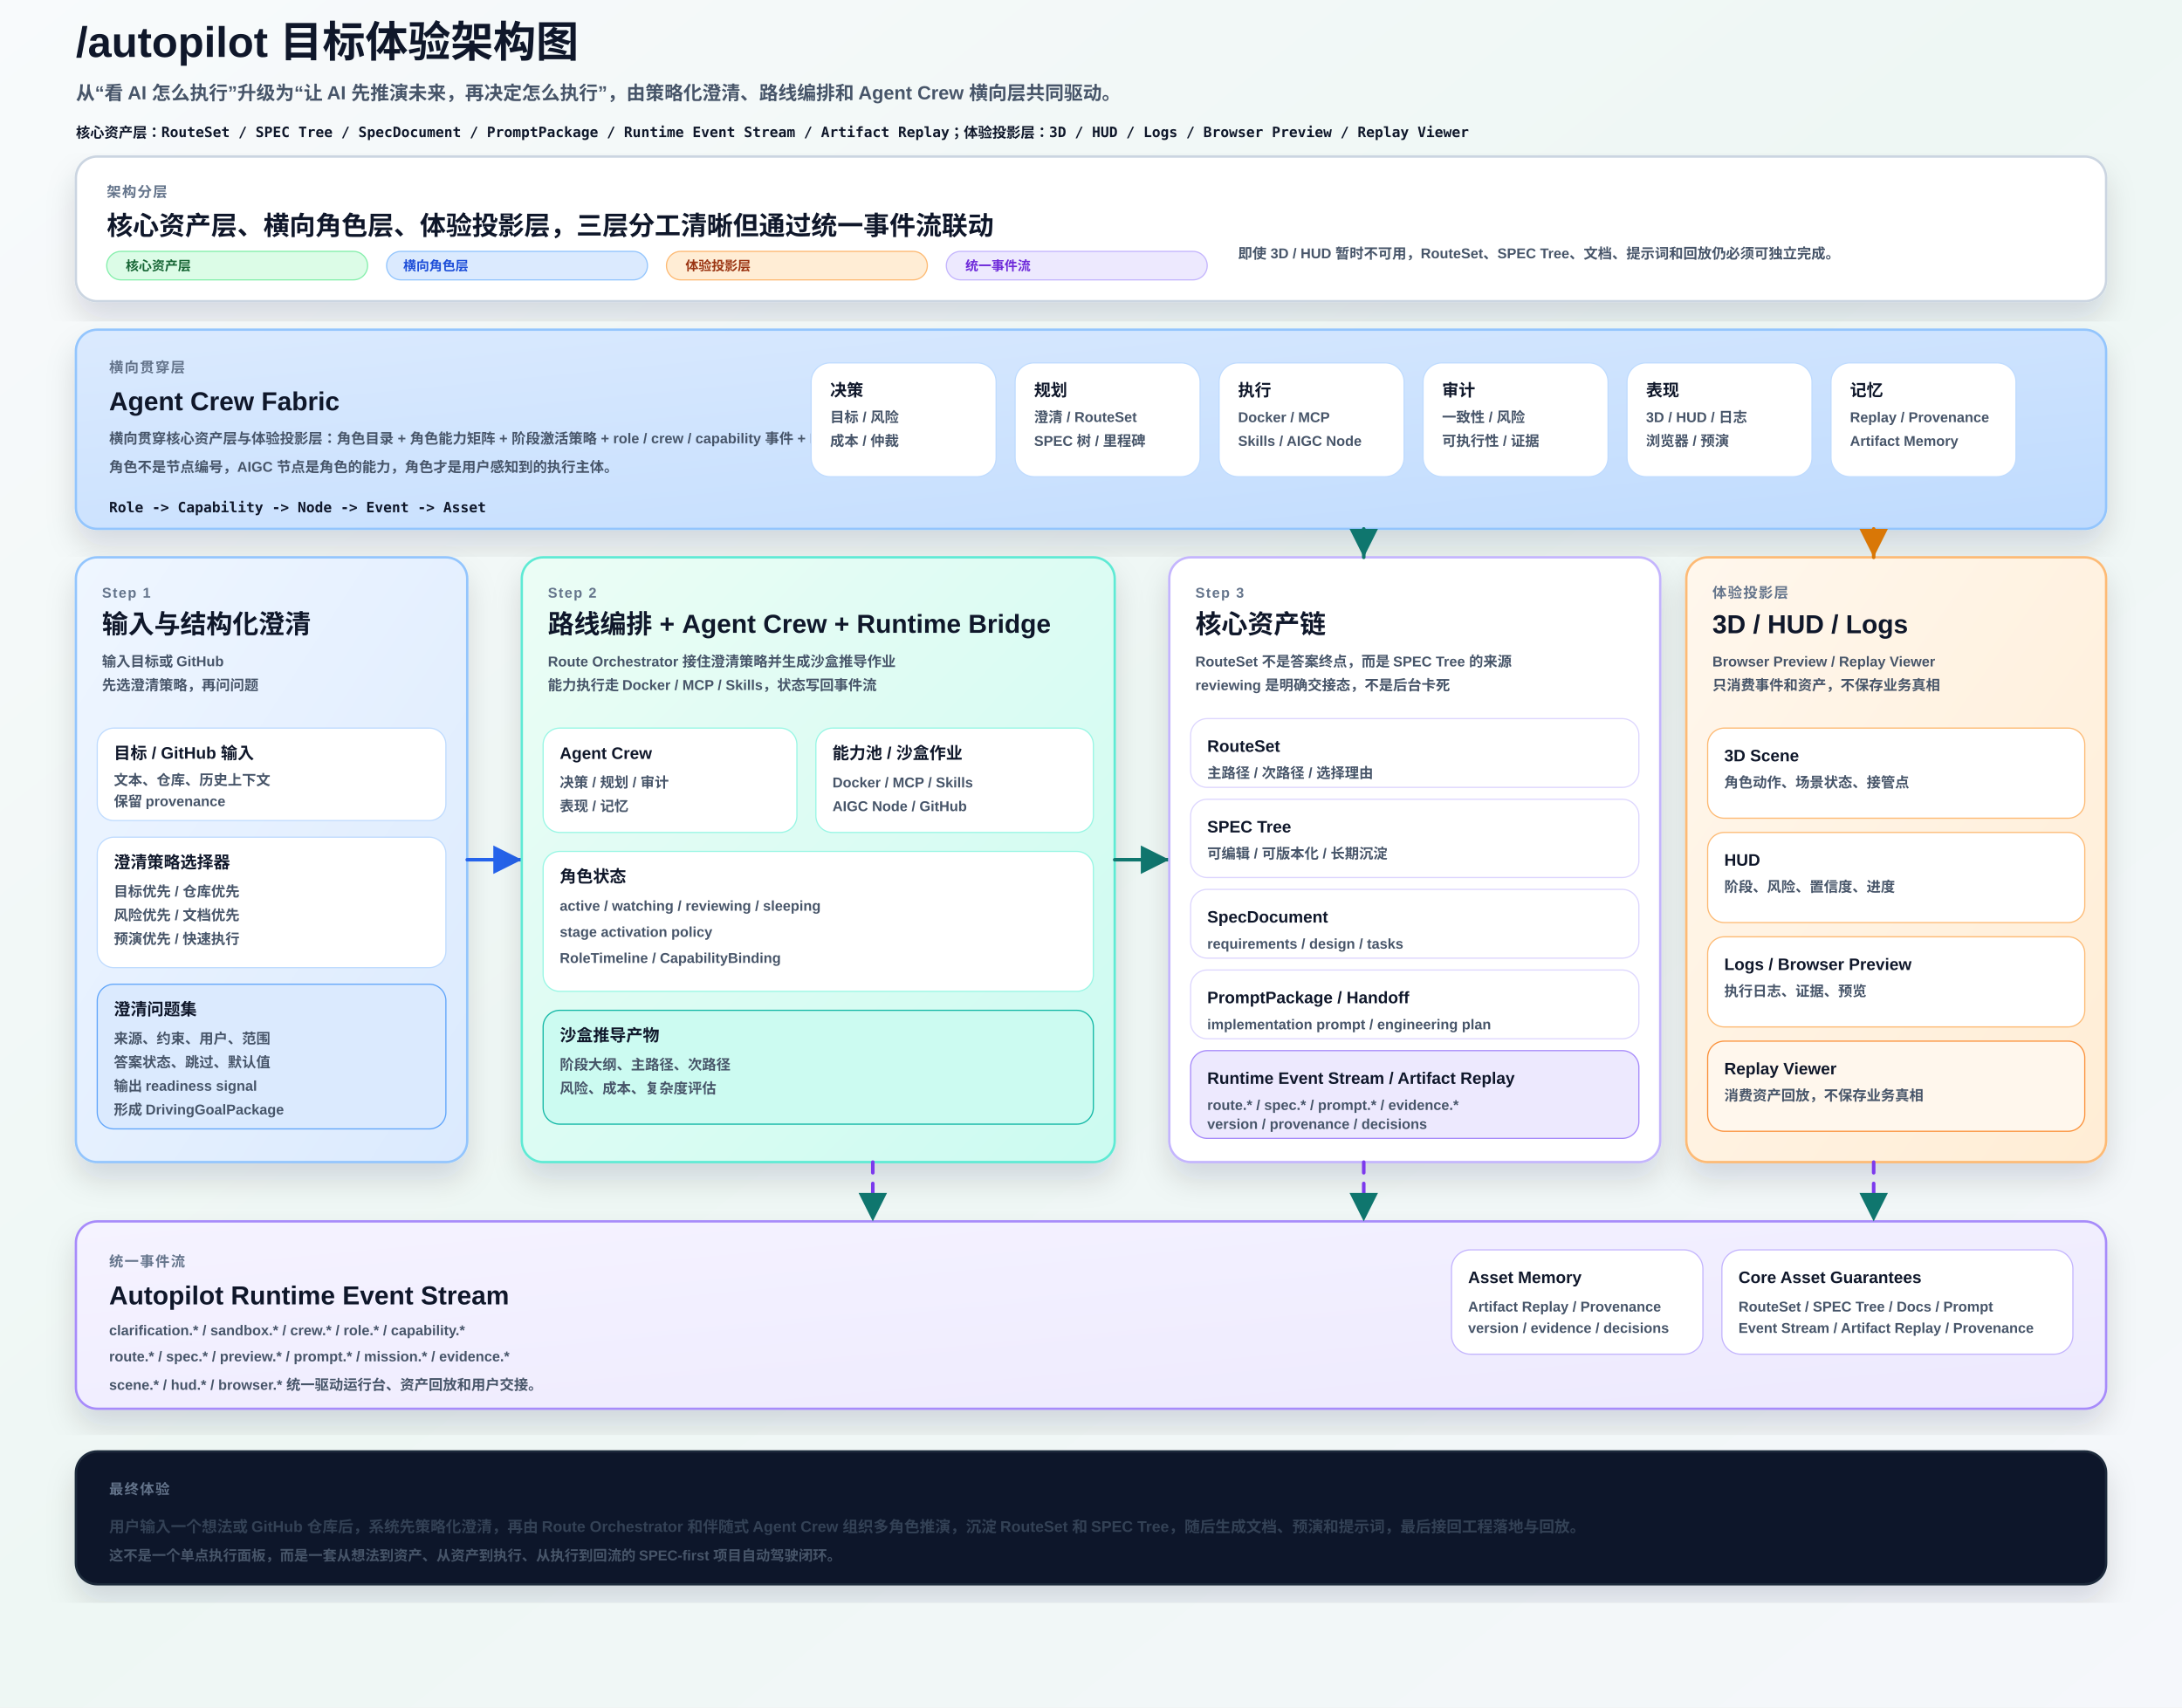
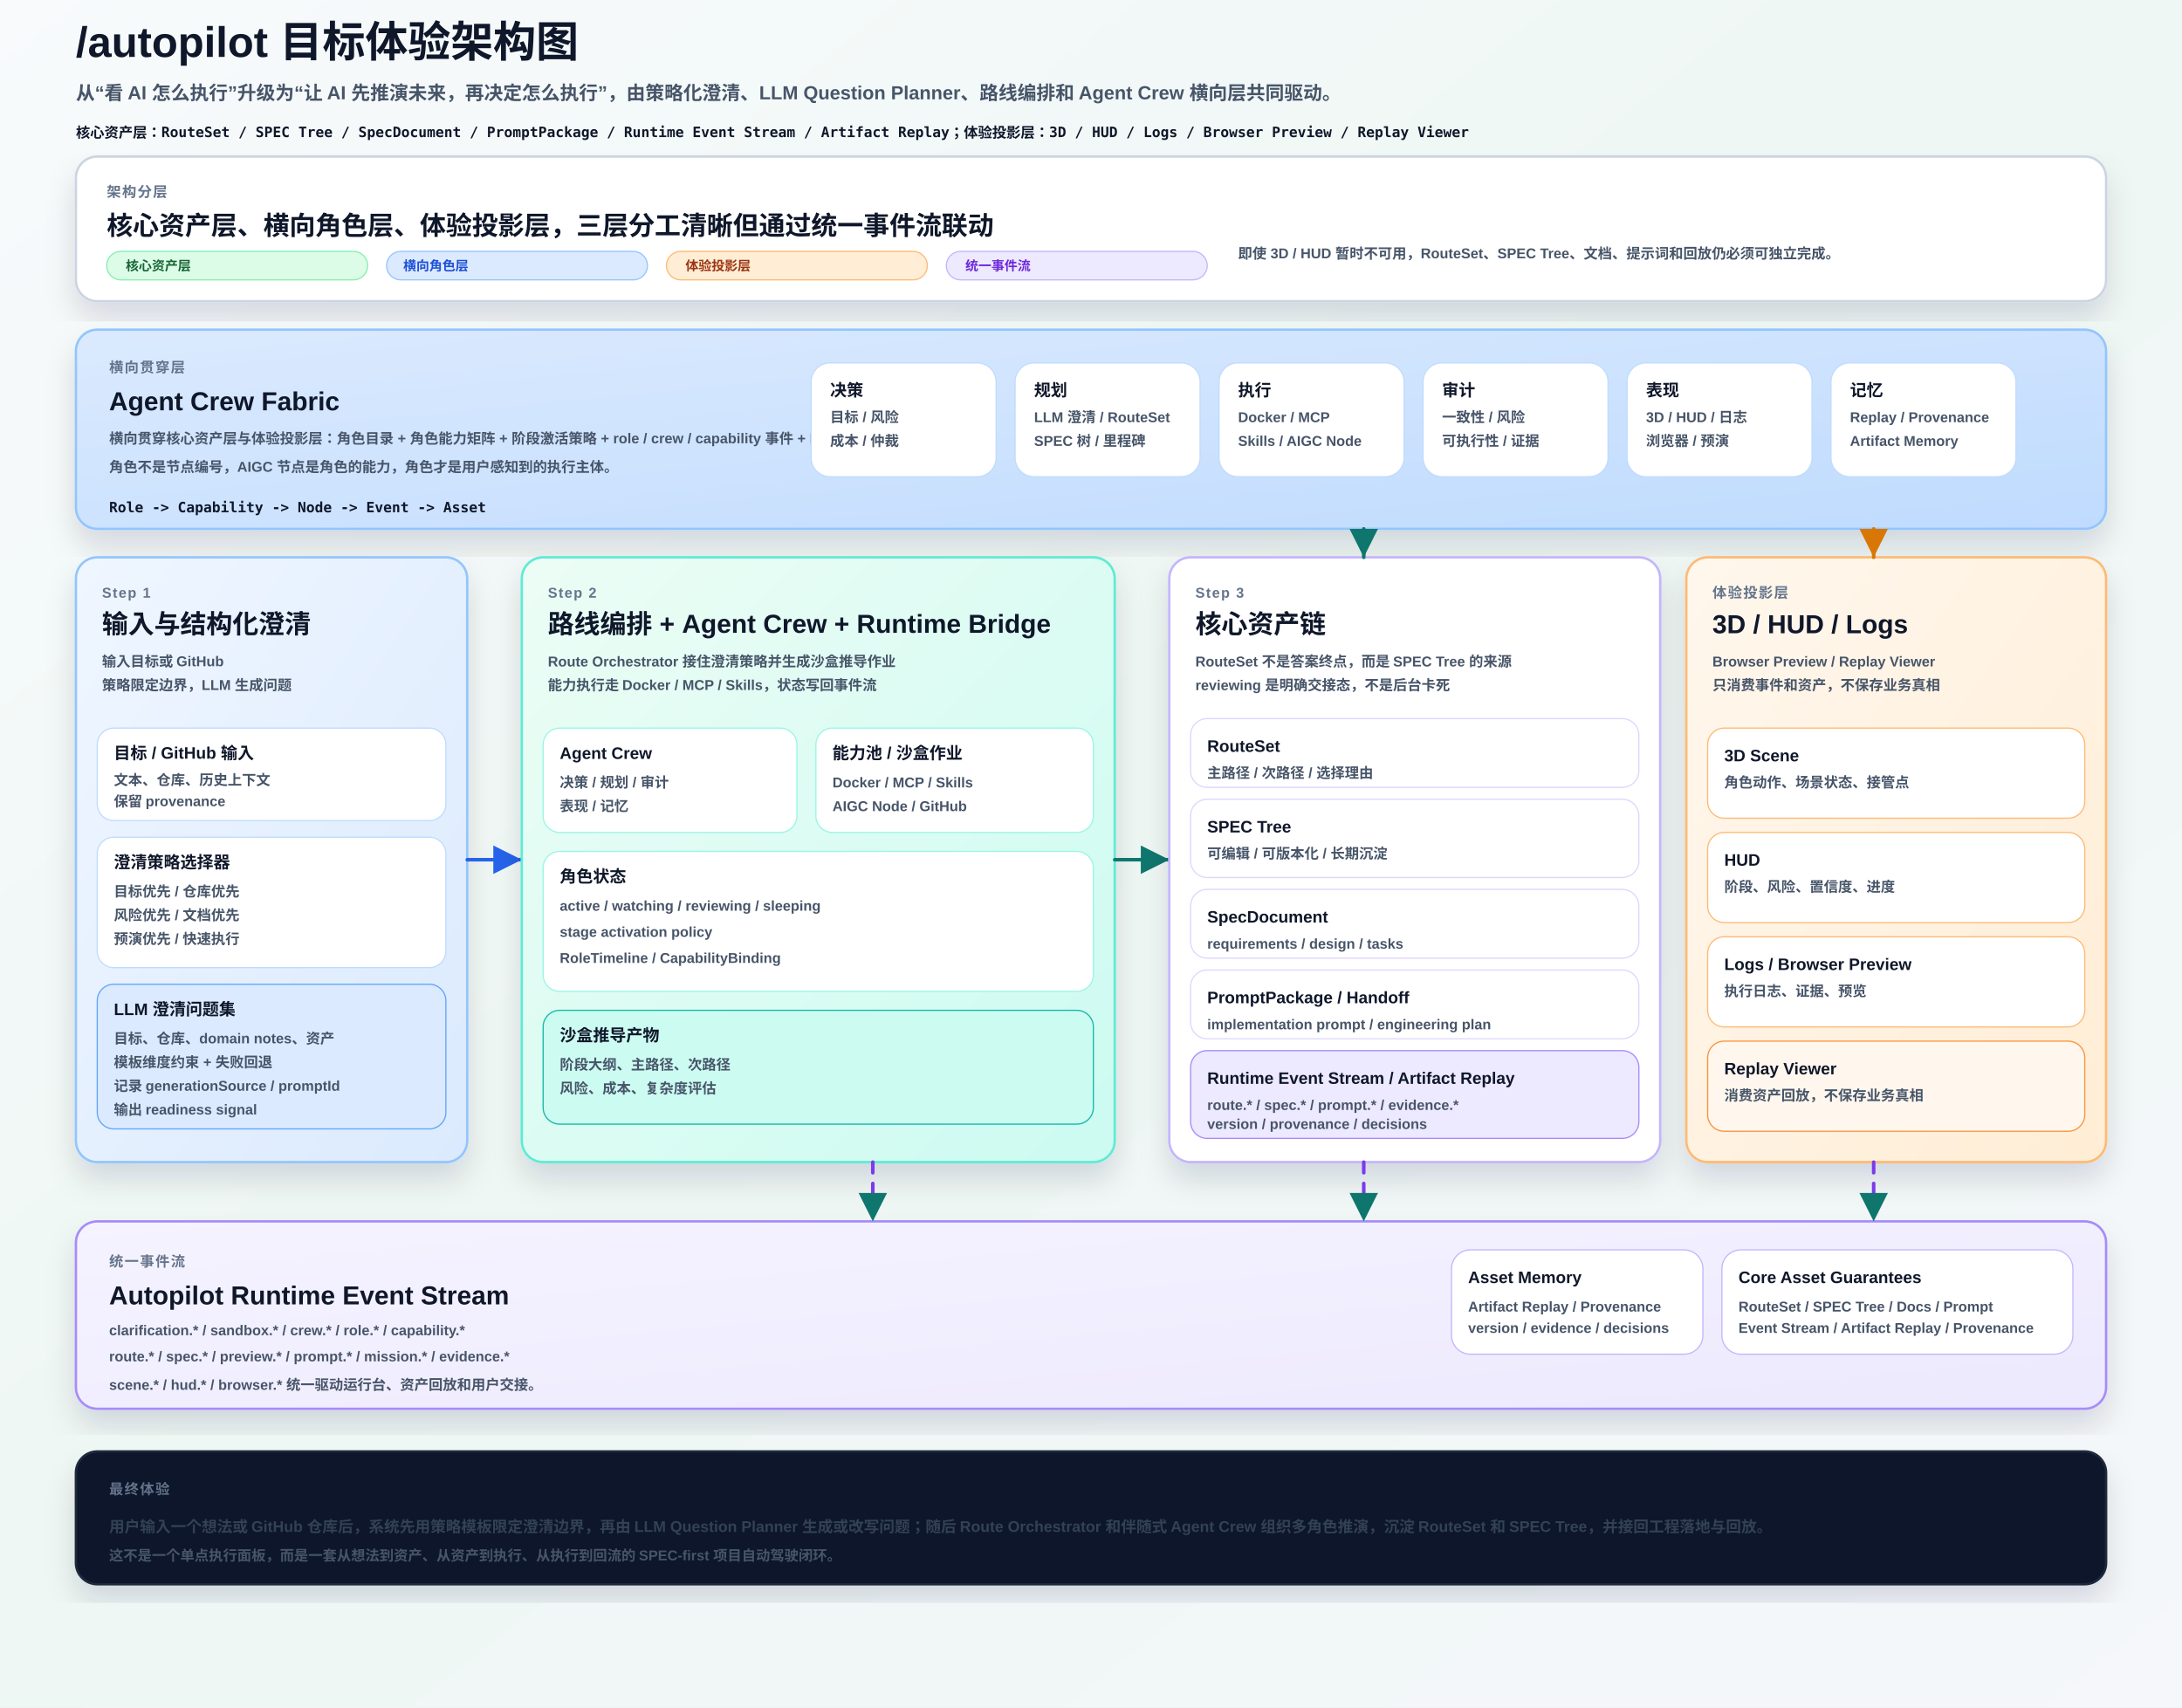
<svg xmlns="http://www.w3.org/2000/svg" width="1840" height="1440" viewBox="0 0 1840 1440" role="img" aria-labelledby="title desc">
  <defs>
    <linearGradient id="bg" x1="0" y1="0" x2="1" y2="1">
      <stop offset="0%" stop-color="#f8fafc" />
      <stop offset="48%" stop-color="#eef7f4" />
      <stop offset="100%" stop-color="#f5f7fb" />
    </linearGradient>
    <linearGradient id="inputGrad" x1="0" y1="0" x2="1" y2="1">
      <stop offset="0%" stop-color="#eff6ff" />
      <stop offset="100%" stop-color="#dbeafe" />
    </linearGradient>
    <linearGradient id="crewGrad" x1="0" y1="0" x2="1" y2="1">
      <stop offset="0%" stop-color="#dbeafe" />
      <stop offset="100%" stop-color="#bfdbfe" />
    </linearGradient>
    <linearGradient id="assetGrad" x1="0" y1="0" x2="1" y2="1">
      <stop offset="0%" stop-color="#ecfdf5" />
      <stop offset="100%" stop-color="#ccfbf1" />
    </linearGradient>
    <linearGradient id="projectionGrad" x1="0" y1="0" x2="1" y2="1">
      <stop offset="0%" stop-color="#fff7ed" />
      <stop offset="100%" stop-color="#ffedd5" />
    </linearGradient>
    <linearGradient id="eventGrad" x1="0" y1="0" x2="1" y2="1">
      <stop offset="0%" stop-color="#f5f3ff" />
      <stop offset="100%" stop-color="#ede9fe" />
    </linearGradient>
    <linearGradient id="darkBand" x1="0" y1="0" x2="1" y2="0">
      <stop offset="0%" stop-color="#0f172a" />
      <stop offset="100%" stop-color="#1e293b" />
    </linearGradient>
    <filter id="shadow" x="-14%" y="-14%" width="128%" height="128%">
      <feDropShadow dx="0" dy="14" stdDeviation="12" flood-color="#0f172a" flood-opacity="0.13" />
    </filter>
    <marker id="arrowBlue" markerWidth="12" markerHeight="12" refX="10" refY="6" orient="auto">
      <path d="M2,2 L10,6 L2,10 Z" fill="#2563eb" />
    </marker>
    <marker id="arrowTeal" markerWidth="12" markerHeight="12" refX="10" refY="6" orient="auto">
      <path d="M2,2 L10,6 L2,10 Z" fill="#0f766e" />
    </marker>
    <marker id="arrowAmber" markerWidth="12" markerHeight="12" refX="10" refY="6" orient="auto">
      <path d="M2,2 L10,6 L2,10 Z" fill="#d97706" />
    </marker>
    <style>
      .title { font: 900 36px "Microsoft YaHei", "PingFang SC", Arial, sans-serif; fill: #0f172a; }
      .subtitle { font: 700 16px "Microsoft YaHei", "PingFang SC", Arial, sans-serif; fill: #475569; }
      .kicker { font: 900 12px "Microsoft YaHei", "PingFang SC", Arial, sans-serif; fill: #64748b; letter-spacing: 1px; }
      .section-title { font: 900 22px "Microsoft YaHei", "PingFang SC", Arial, sans-serif; fill: #0f172a; }
      .label { font: 900 14px "Microsoft YaHei", "PingFang SC", Arial, sans-serif; fill: #0f172a; }
      .body { font: 700 13px "Microsoft YaHei", "PingFang SC", Arial, sans-serif; fill: #334155; }
      .small { font: 700 12px "Microsoft YaHei", "PingFang SC", Arial, sans-serif; fill: #475569; }
      .mono { font: 800 12px Consolas, "Microsoft YaHei", monospace; fill: #0f172a; }
      .card { rx: 18; filter: url(#shadow); }
      .mini { rx: 14; }
      .line { stroke-width: 3; fill: none; stroke-linecap: round; stroke-linejoin: round; }
      .dash { stroke-dasharray: 9 9; }
      .pill { font: 900 11px "Microsoft YaHei", "PingFang SC", Arial, sans-serif; }
    </style>
  </defs>
  <rect width="1840" height="1440" fill="url(#bg)" />
  <g transform="translate(64 48)">
    <text class="title" x="0" y="0">/autopilot 目标体验架构图</text>
-     <text class="subtitle" x="0" y="36">从“看 AI 怎么执行”升级为“让 AI 先推演未来，再决定怎么执行”，由策略化澄清、路线编排和 Agent Crew 横向层共同驱动。</text>
+     <text class="subtitle" x="0" y="36">从“看 AI 怎么执行”升级为“让 AI 先推演未来，再决定怎么执行”，由策略化澄清、LLM Question Planner、路线编排和 Agent Crew 横向层共同驱动。</text>
    <text class="mono" x="0" y="68">核心资产层：RouteSet / SPEC Tree / SpecDocument / PromptPackage / Runtime Event Stream / Artifact Replay；体验投影层：3D / HUD / Logs / Browser Preview / Replay Viewer</text>
  </g>
  <g transform="translate(64 132)">
    <rect class="card" width="1712" height="122" rx="26" fill="#ffffff" stroke="#cbd5e1" stroke-width="2" />
    <text class="kicker" x="26" y="34">架构分层</text>
    <text class="section-title" x="26" y="66">核心资产层、横向角色层、体验投影层，三层分工清晰但通过统一事件流联动</text>
    <g transform="translate(26 80)">
      <rect width="220" height="24" rx="12" fill="#dcfce7" stroke="#86efac" />
      <text class="pill" x="16" y="16" fill="#166534">核心资产层</text>
      <rect x="236" width="220" height="24" rx="12" fill="#dbeafe" stroke="#93c5fd" />
      <text class="pill" x="250" y="16" fill="#1d4ed8">横向角色层</text>
      <rect x="472" width="220" height="24" rx="12" fill="#ffedd5" stroke="#fdba74" />
      <text class="pill" x="488" y="16" fill="#9a3412">体验投影层</text>
      <rect x="708" width="220" height="24" rx="12" fill="#ede9fe" stroke="#c4b5fd" />
      <text class="pill" x="724" y="16" fill="#6d28d9">统一事件流</text>
    </g>
    <text class="small" x="980" y="86">即使 3D / HUD 暂时不可用，RouteSet、SPEC Tree、文档、提示词和回放仍必须可独立完成。</text>
  </g>
  <g transform="translate(64 278)">
    <rect class="card" width="1712" height="168" rx="28" fill="url(#crewGrad)" stroke="#93c5fd" stroke-width="2" />
    <text class="kicker" x="28" y="36">横向贯穿层</text>
    <text class="section-title" x="28" y="68">Agent Crew Fabric</text>
    <text class="small" x="28" y="96">横向贯穿核心资产层与体验投影层：角色目录 + 角色能力矩阵 + 阶段激活策略 + role / crew / capability 事件 + RoleTimeline</text>
    <text class="small" x="28" y="120">角色不是节点编号，AIGC 节点是角色的能力，角色才是用户感知到的执行主体。</text>
    <g transform="translate(620 28)">
      <rect width="156" height="96" rx="16" fill="#ffffff" stroke="#bfdbfe" />
      <text class="label" x="16" y="28">决策</text>
      <text class="small" x="16" y="50">目标 / 风险</text>
      <text class="small" x="16" y="70">成本 / 仲裁</text>
    </g>
    <g transform="translate(792 28)">
      <rect width="156" height="96" rx="16" fill="#ffffff" stroke="#bfdbfe" />
      <text class="label" x="16" y="28">规划</text>
-       <text class="small" x="16" y="50">澄清 / RouteSet</text>
+       <text class="small" x="16" y="50">LLM 澄清 / RouteSet</text>
      <text class="small" x="16" y="70">SPEC 树 / 里程碑</text>
    </g>
    <g transform="translate(964 28)">
      <rect width="156" height="96" rx="16" fill="#ffffff" stroke="#bfdbfe" />
      <text class="label" x="16" y="28">执行</text>
      <text class="small" x="16" y="50">Docker / MCP</text>
      <text class="small" x="16" y="70">Skills / AIGC Node</text>
    </g>
    <g transform="translate(1136 28)">
      <rect width="156" height="96" rx="16" fill="#ffffff" stroke="#bfdbfe" />
      <text class="label" x="16" y="28">审计</text>
      <text class="small" x="16" y="50">一致性 / 风险</text>
      <text class="small" x="16" y="70">可执行性 / 证据</text>
    </g>
    <g transform="translate(1308 28)">
      <rect width="156" height="96" rx="16" fill="#ffffff" stroke="#bfdbfe" />
      <text class="label" x="16" y="28">表现</text>
      <text class="small" x="16" y="50">3D / HUD / 日志</text>
      <text class="small" x="16" y="70">浏览器 / 预演</text>
    </g>
    <g transform="translate(1480 28)">
      <rect width="156" height="96" rx="16" fill="#ffffff" stroke="#bfdbfe" />
      <text class="label" x="16" y="28">记忆</text>
      <text class="small" x="16" y="50">Replay / Provenance</text>
      <text class="small" x="16" y="70">Artifact Memory</text>
    </g>
    <text class="mono" x="28" y="154">Role -&gt; Capability -&gt; Node -&gt; Event -&gt; Asset</text>
  </g>
  <g transform="translate(64 470)">
    <rect class="card" width="330" height="510" rx="26" fill="url(#inputGrad)" stroke="#93c5fd" stroke-width="2" />
    <text class="kicker" x="22" y="34">Step 1</text>
    <text class="section-title" x="22" y="64">输入与结构化澄清</text>
    <text class="small" x="22" y="92">输入目标或 GitHub</text>
-     <text class="small" x="22" y="112">先选澄清策略，再问问题</text>
+     <text class="small" x="22" y="112">策略限定边界，LLM 生成问题</text>
    <g transform="translate(18 144)">
      <rect width="294" height="78" rx="14" fill="#ffffff" stroke="#bfdbfe" />
      <text class="label" x="14" y="26">目标 / GitHub 输入</text>
      <text class="small" x="14" y="48">文本、仓库、历史上下文</text>
      <text class="small" x="14" y="66">保留 provenance</text>
    </g>
    <g transform="translate(18 236)">
      <rect width="294" height="110" rx="14" fill="#ffffff" stroke="#bfdbfe" />
      <text class="label" x="14" y="26">澄清策略选择器</text>
      <text class="small" x="14" y="50">目标优先 / 仓库优先</text>
      <text class="small" x="14" y="70">风险优先 / 文档优先</text>
      <text class="small" x="14" y="90">预演优先 / 快速执行</text>
    </g>
    <g transform="translate(18 360)">
      <rect width="294" height="122" rx="14" fill="#dbeafe" stroke="#60a5fa" />
-       <text class="label" x="14" y="26">澄清问题集</text>
-       <text class="small" x="14" y="50">来源、约束、用户、范围</text>
-       <text class="small" x="14" y="70">答案状态、跳过、默认值</text>
-       <text class="small" x="14" y="90">输出 readiness signal</text>
-       <text class="small" x="14" y="110">形成 DrivingGoalPackage</text>
+       <text class="label" x="14" y="26">LLM 澄清问题集</text>
+       <text class="small" x="14" y="50">目标、仓库、domain notes、资产</text>
+       <text class="small" x="14" y="70">模板维度约束 + 失败回退</text>
+       <text class="small" x="14" y="90">记录 generationSource / promptId</text>
+       <text class="small" x="14" y="110">输出 readiness signal</text>
    </g>
  </g>
  <path class="line" d="M394 725 C418 725 418 725 440 725" stroke="#2563eb" marker-end="url(#arrowBlue)" />
  <g transform="translate(440 470)">
    <rect class="card" width="500" height="510" rx="26" fill="url(#assetGrad)" stroke="#5eead4" stroke-width="2" />
    <text class="kicker" x="22" y="34">Step 2</text>
    <text class="section-title" x="22" y="64">路线编排 + Agent Crew + Runtime Bridge</text>
    <text class="small" x="22" y="92">Route Orchestrator 接住澄清策略并生成沙盒推导作业</text>
    <text class="small" x="22" y="112">能力执行走 Docker / MCP / Skills，状态写回事件流</text>
    <g transform="translate(18 144)">
      <rect width="214" height="88" rx="14" fill="#ffffff" stroke="#99f6e4" />
      <text class="label" x="14" y="26">Agent Crew</text>
      <text class="small" x="14" y="50">决策 / 规划 / 审计</text>
      <text class="small" x="14" y="70">表现 / 记忆</text>
    </g>
    <g transform="translate(248 144)">
      <rect width="234" height="88" rx="14" fill="#ffffff" stroke="#99f6e4" />
      <text class="label" x="14" y="26">能力池 / 沙盒作业</text>
      <text class="small" x="14" y="50">Docker / MCP / Skills</text>
      <text class="small" x="14" y="70">AIGC Node / GitHub</text>
    </g>
    <g transform="translate(18 248)">
      <rect width="464" height="118" rx="14" fill="#ffffff" stroke="#99f6e4" />
      <text class="label" x="14" y="26">角色状态</text>
      <text class="small" x="14" y="50">active / watching / reviewing / sleeping</text>
      <text class="small" x="14" y="72">stage activation policy</text>
      <text class="small" x="14" y="94">RoleTimeline / CapabilityBinding</text>
    </g>
    <g transform="translate(18 382)">
      <rect width="464" height="96" rx="14" fill="#ccfbf1" stroke="#14b8a6" />
      <text class="label" x="14" y="26">沙盒推导产物</text>
      <text class="small" x="14" y="50">阶段大纲、主路径、次路径</text>
      <text class="small" x="14" y="70">风险、成本、复杂度评估</text>
    </g>
  </g>
  <path class="line" d="M940 725 C964 725 964 725 986 725" stroke="#0f766e" marker-end="url(#arrowTeal)" />
  <g transform="translate(986 470)">
    <rect class="card" width="414" height="510" rx="26" fill="#ffffff" stroke="#c4b5fd" stroke-width="2" />
    <text class="kicker" x="22" y="34">Step 3</text>
    <text class="section-title" x="22" y="64">核心资产链</text>
    <text class="small" x="22" y="92">RouteSet 不是答案终点，而是 SPEC Tree 的来源</text>
    <text class="small" x="22" y="112">reviewing 是明确交接态，不是后台卡死</text>
    <g transform="translate(18 136)">
      <rect width="378" height="58" rx="14" fill="#ffffff" stroke="#ddd6fe" />
      <text class="label" x="14" y="28">RouteSet</text>
      <text class="small" x="14" y="50">主路径 / 次路径 / 选择理由</text>
    </g>
    <g transform="translate(18 204)">
      <rect width="378" height="66" rx="14" fill="#ffffff" stroke="#ddd6fe" />
      <text class="label" x="14" y="28">SPEC Tree</text>
      <text class="small" x="14" y="50">可编辑 / 可版本化 / 长期沉淀</text>
    </g>
    <g transform="translate(18 280)">
      <rect width="378" height="58" rx="14" fill="#ffffff" stroke="#ddd6fe" />
      <text class="label" x="14" y="28">SpecDocument</text>
      <text class="small" x="14" y="50">requirements / design / tasks</text>
    </g>
    <g transform="translate(18 348)">
      <rect width="378" height="58" rx="14" fill="#ffffff" stroke="#ddd6fe" />
      <text class="label" x="14" y="28">PromptPackage / Handoff</text>
      <text class="small" x="14" y="50">implementation prompt / engineering plan</text>
    </g>
    <g transform="translate(18 416)">
      <rect width="378" height="74" rx="14" fill="#ede9fe" stroke="#a78bfa" />
      <text class="label" x="14" y="28">Runtime Event Stream / Artifact Replay</text>
      <text class="small" x="14" y="50">route.* / spec.* / prompt.* / evidence.*</text>
      <text class="small" x="14" y="66">version / provenance / decisions</text>
    </g>
  </g>
  <g transform="translate(1422 470)">
    <rect class="card" width="354" height="510" rx="26" fill="url(#projectionGrad)" stroke="#fdba74" stroke-width="2" />
    <text class="kicker" x="22" y="34">体验投影层</text>
    <text class="section-title" x="22" y="64">3D / HUD / Logs</text>
    <text class="small" x="22" y="92">Browser Preview / Replay Viewer</text>
    <text class="small" x="22" y="112">只消费事件和资产，不保存业务真相</text>
    <g transform="translate(18 144)">
      <rect width="318" height="76" rx="14" fill="#ffffff" stroke="#fdba74" />
      <text class="label" x="14" y="28">3D Scene</text>
      <text class="small" x="14" y="50">角色动作、场景状态、接管点</text>
    </g>
    <g transform="translate(18 232)">
      <rect width="318" height="76" rx="14" fill="#ffffff" stroke="#fdba74" />
      <text class="label" x="14" y="28">HUD</text>
      <text class="small" x="14" y="50">阶段、风险、置信度、进度</text>
    </g>
    <g transform="translate(18 320)">
      <rect width="318" height="76" rx="14" fill="#ffffff" stroke="#fdba74" />
      <text class="label" x="14" y="28">Logs / Browser Preview</text>
      <text class="small" x="14" y="50">执行日志、证据、预览</text>
    </g>
    <g transform="translate(18 408)">
      <rect width="318" height="76" rx="14" fill="#fff7ed" stroke="#fb923c" />
      <text class="label" x="14" y="28">Replay Viewer</text>
      <text class="small" x="14" y="50">消费资产回放，不保存业务真相</text>
    </g>
  </g>
  <g transform="translate(64 1030)">
    <rect class="card" width="1712" height="158" rx="28" fill="url(#eventGrad)" stroke="#a78bfa" stroke-width="2" />
    <text class="kicker" x="28" y="38">统一事件流</text>
    <text class="section-title" x="28" y="70">Autopilot Runtime Event Stream</text>
    <text class="small" x="28" y="96">clarification.* / sandbox.* / crew.* / role.* / capability.*</text>
    <text class="small" x="28" y="118">route.* / spec.* / preview.* / prompt.* / mission.* / evidence.*</text>
    <text class="small" x="28" y="142">scene.* / hud.* / browser.* 统一驱动运行台、资产回放和用户交接。</text>
    <g transform="translate(1160 24)">
      <rect width="212" height="88" rx="16" fill="#ffffff" stroke="#c4b5fd" />
      <text class="label" x="14" y="28">Asset Memory</text>
      <text class="small" x="14" y="52">Artifact Replay / Provenance</text>
      <text class="small" x="14" y="70">version / evidence / decisions</text>
    </g>
    <g transform="translate(1388 24)">
      <rect width="296" height="88" rx="16" fill="#ffffff" stroke="#c4b5fd" />
      <text class="label" x="14" y="28">Core Asset Guarantees</text>
      <text class="small" x="14" y="52">RouteSet / SPEC Tree / Docs / Prompt</text>
      <text class="small" x="14" y="70">Event Stream / Artifact Replay / Provenance</text>
    </g>
  </g>
  <path class="line" d="M1150 446 C1150 470 1150 470 1150 470" stroke="#0f766e" marker-end="url(#arrowTeal)" />
  <path class="line" d="M1580 446 C1580 470 1580 470 1580 470" stroke="#d97706" marker-end="url(#arrowAmber)" />
  <path class="line dash" d="M1580 980 C1580 1008 1580 1008 1580 1030" stroke="#7c3aed" marker-end="url(#arrowTeal)" />
  <path class="line dash" d="M736 980 C736 1010 736 1010 736 1030" stroke="#7c3aed" marker-end="url(#arrowTeal)" />
  <path class="line dash" d="M1150 980 C1150 1008 1150 1008 1150 1030" stroke="#7c3aed" marker-end="url(#arrowTeal)" />
  <g transform="translate(64 1224)">
    <rect class="card" width="1712" height="112" rx="24" fill="#0f172a" stroke="#1e293b" stroke-width="2" />
    <text class="kicker" x="28" y="36" fill="#94a3b8">最终体验</text>
-     <text class="body" x="28" y="68" fill="#e2e8f0">用户输入一个想法或 GitHub 仓库后，系统先策略化澄清，再由 Route Orchestrator 和伴随式 Agent Crew 组织多角色推演，沉淀 RouteSet 和 SPEC Tree，随后生成文档、预演和提示词，最后接回工程落地与回放。</text>
+     <text class="body" x="28" y="68" fill="#e2e8f0">用户输入一个想法或 GitHub 仓库后，系统先用策略模板限定澄清边界，再由 LLM Question Planner 生成或改写问题；随后 Route Orchestrator 和伴随式 Agent Crew 组织多角色推演，沉淀 RouteSet 和 SPEC Tree，并接回工程落地与回放。</text>
    <text class="small" x="28" y="92" fill="#cbd5e1">这不是一个单点执行面板，而是一套从想法到资产、从资产到执行、从执行到回流的 SPEC-first 项目自动驾驶闭环。</text>
  </g>
</svg>
